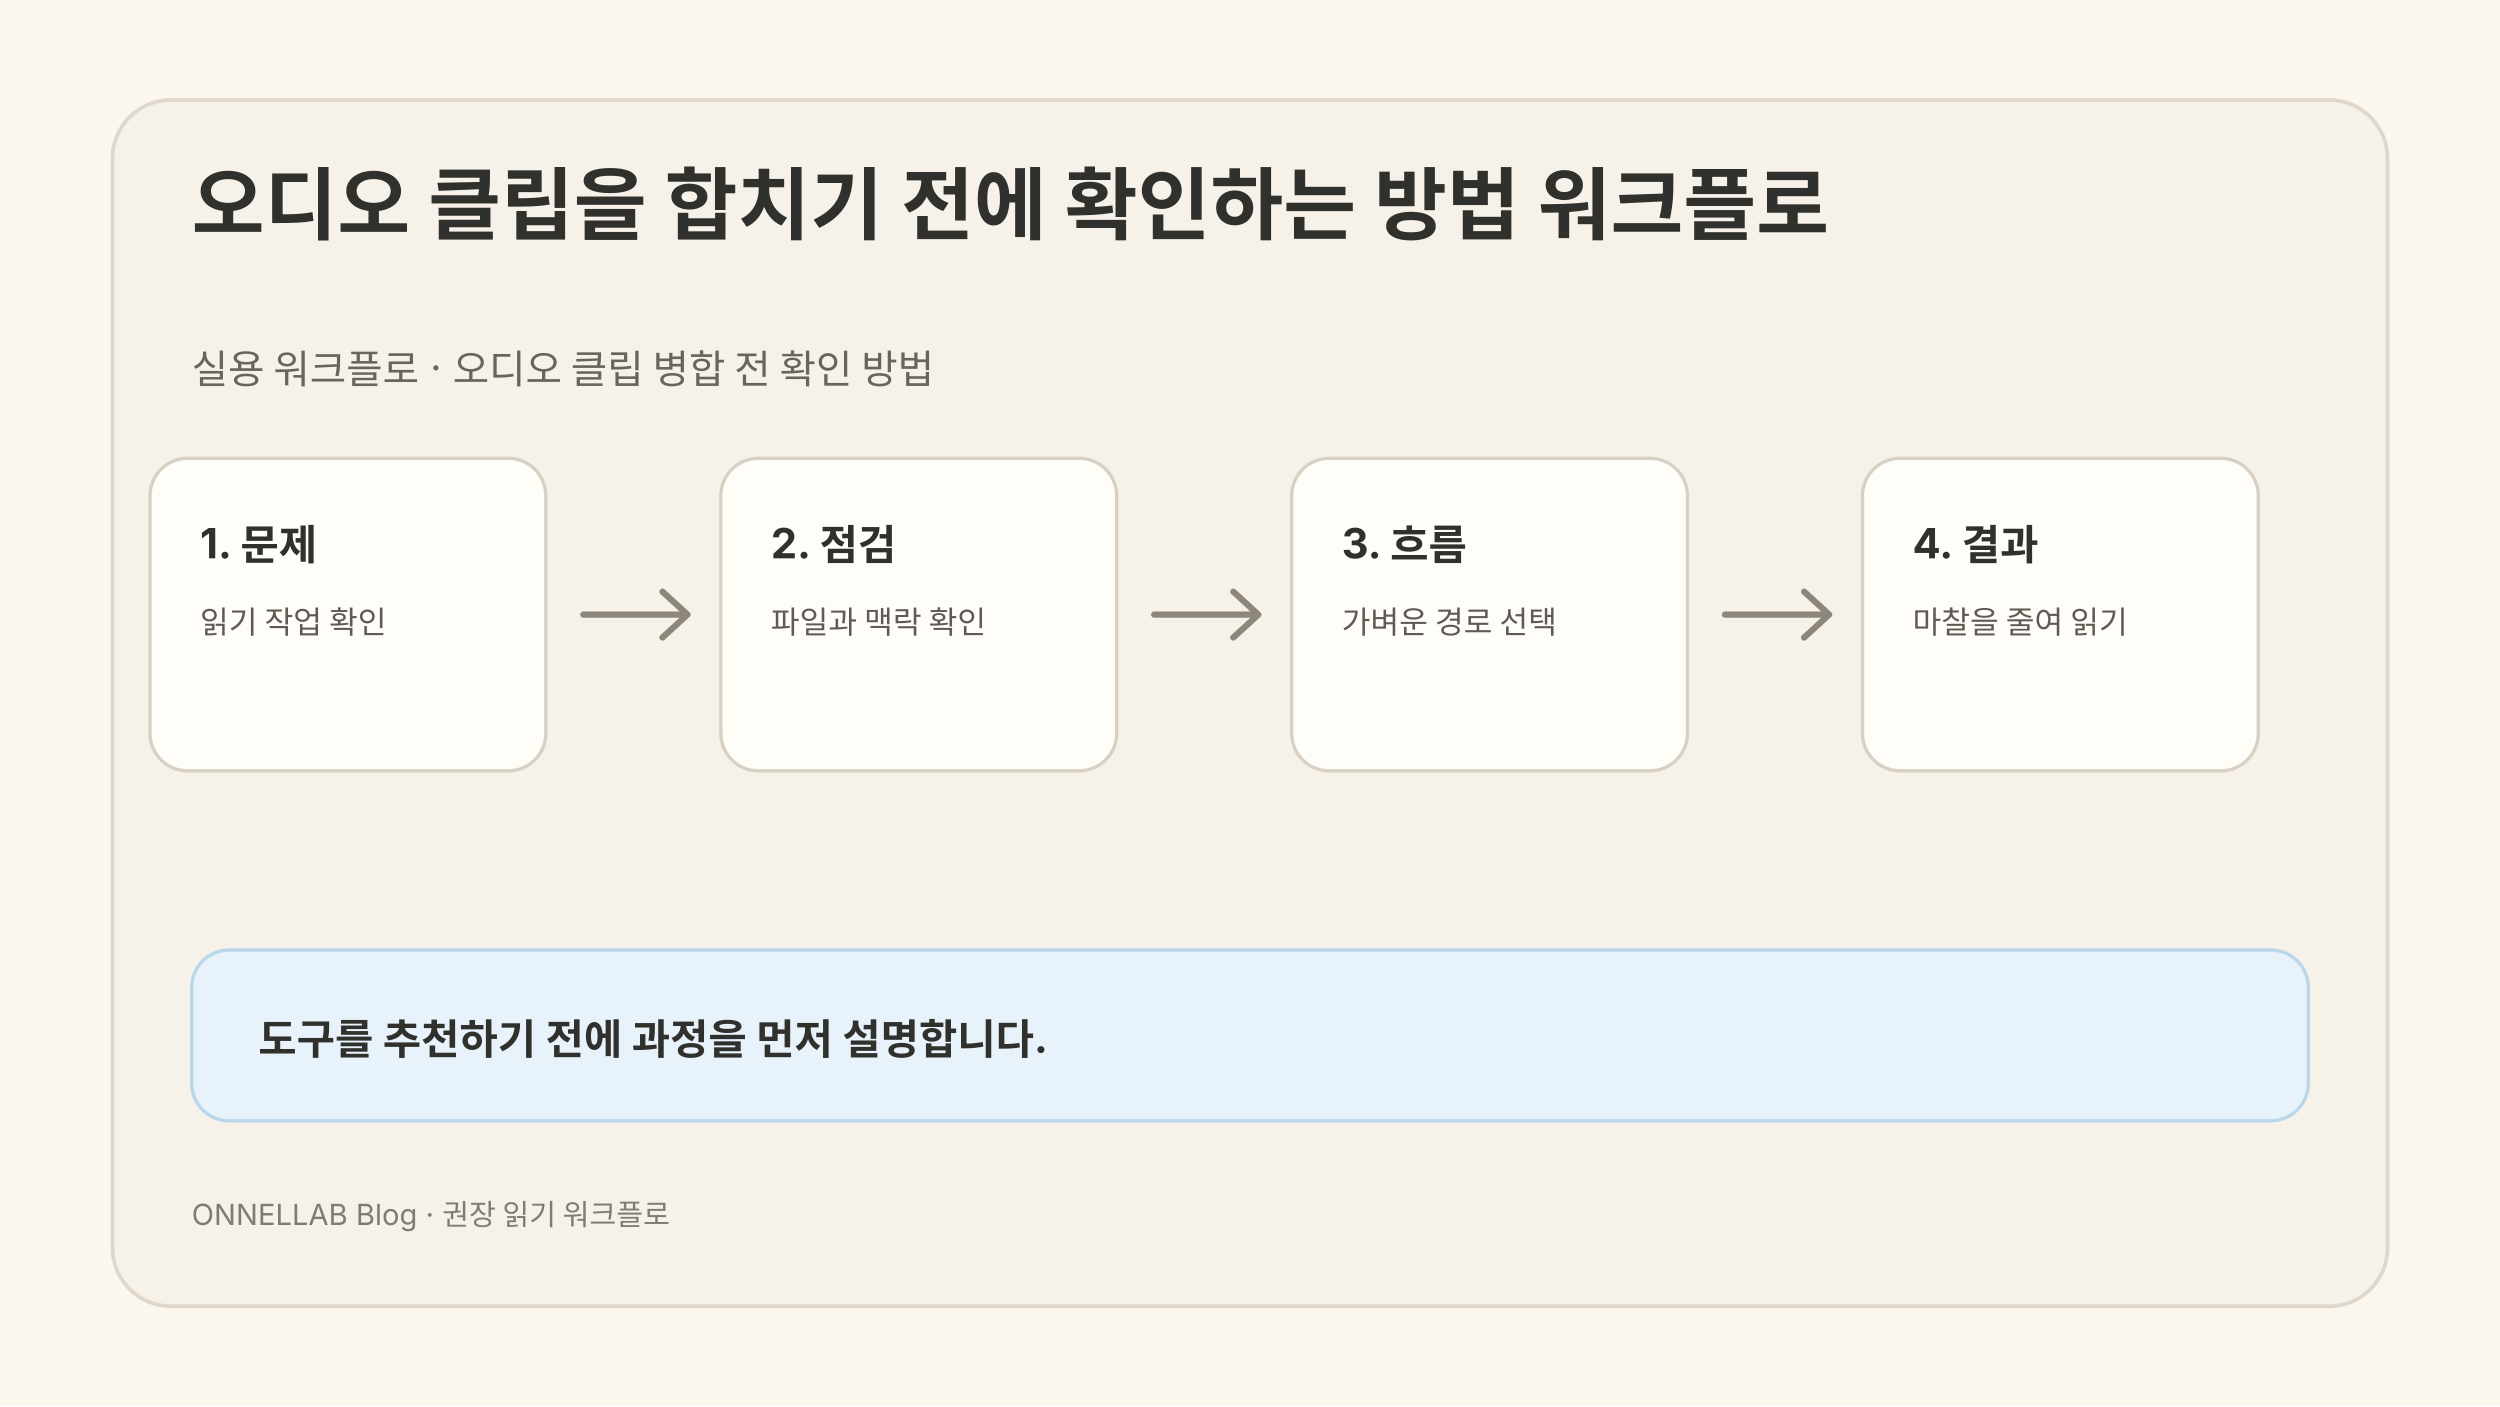
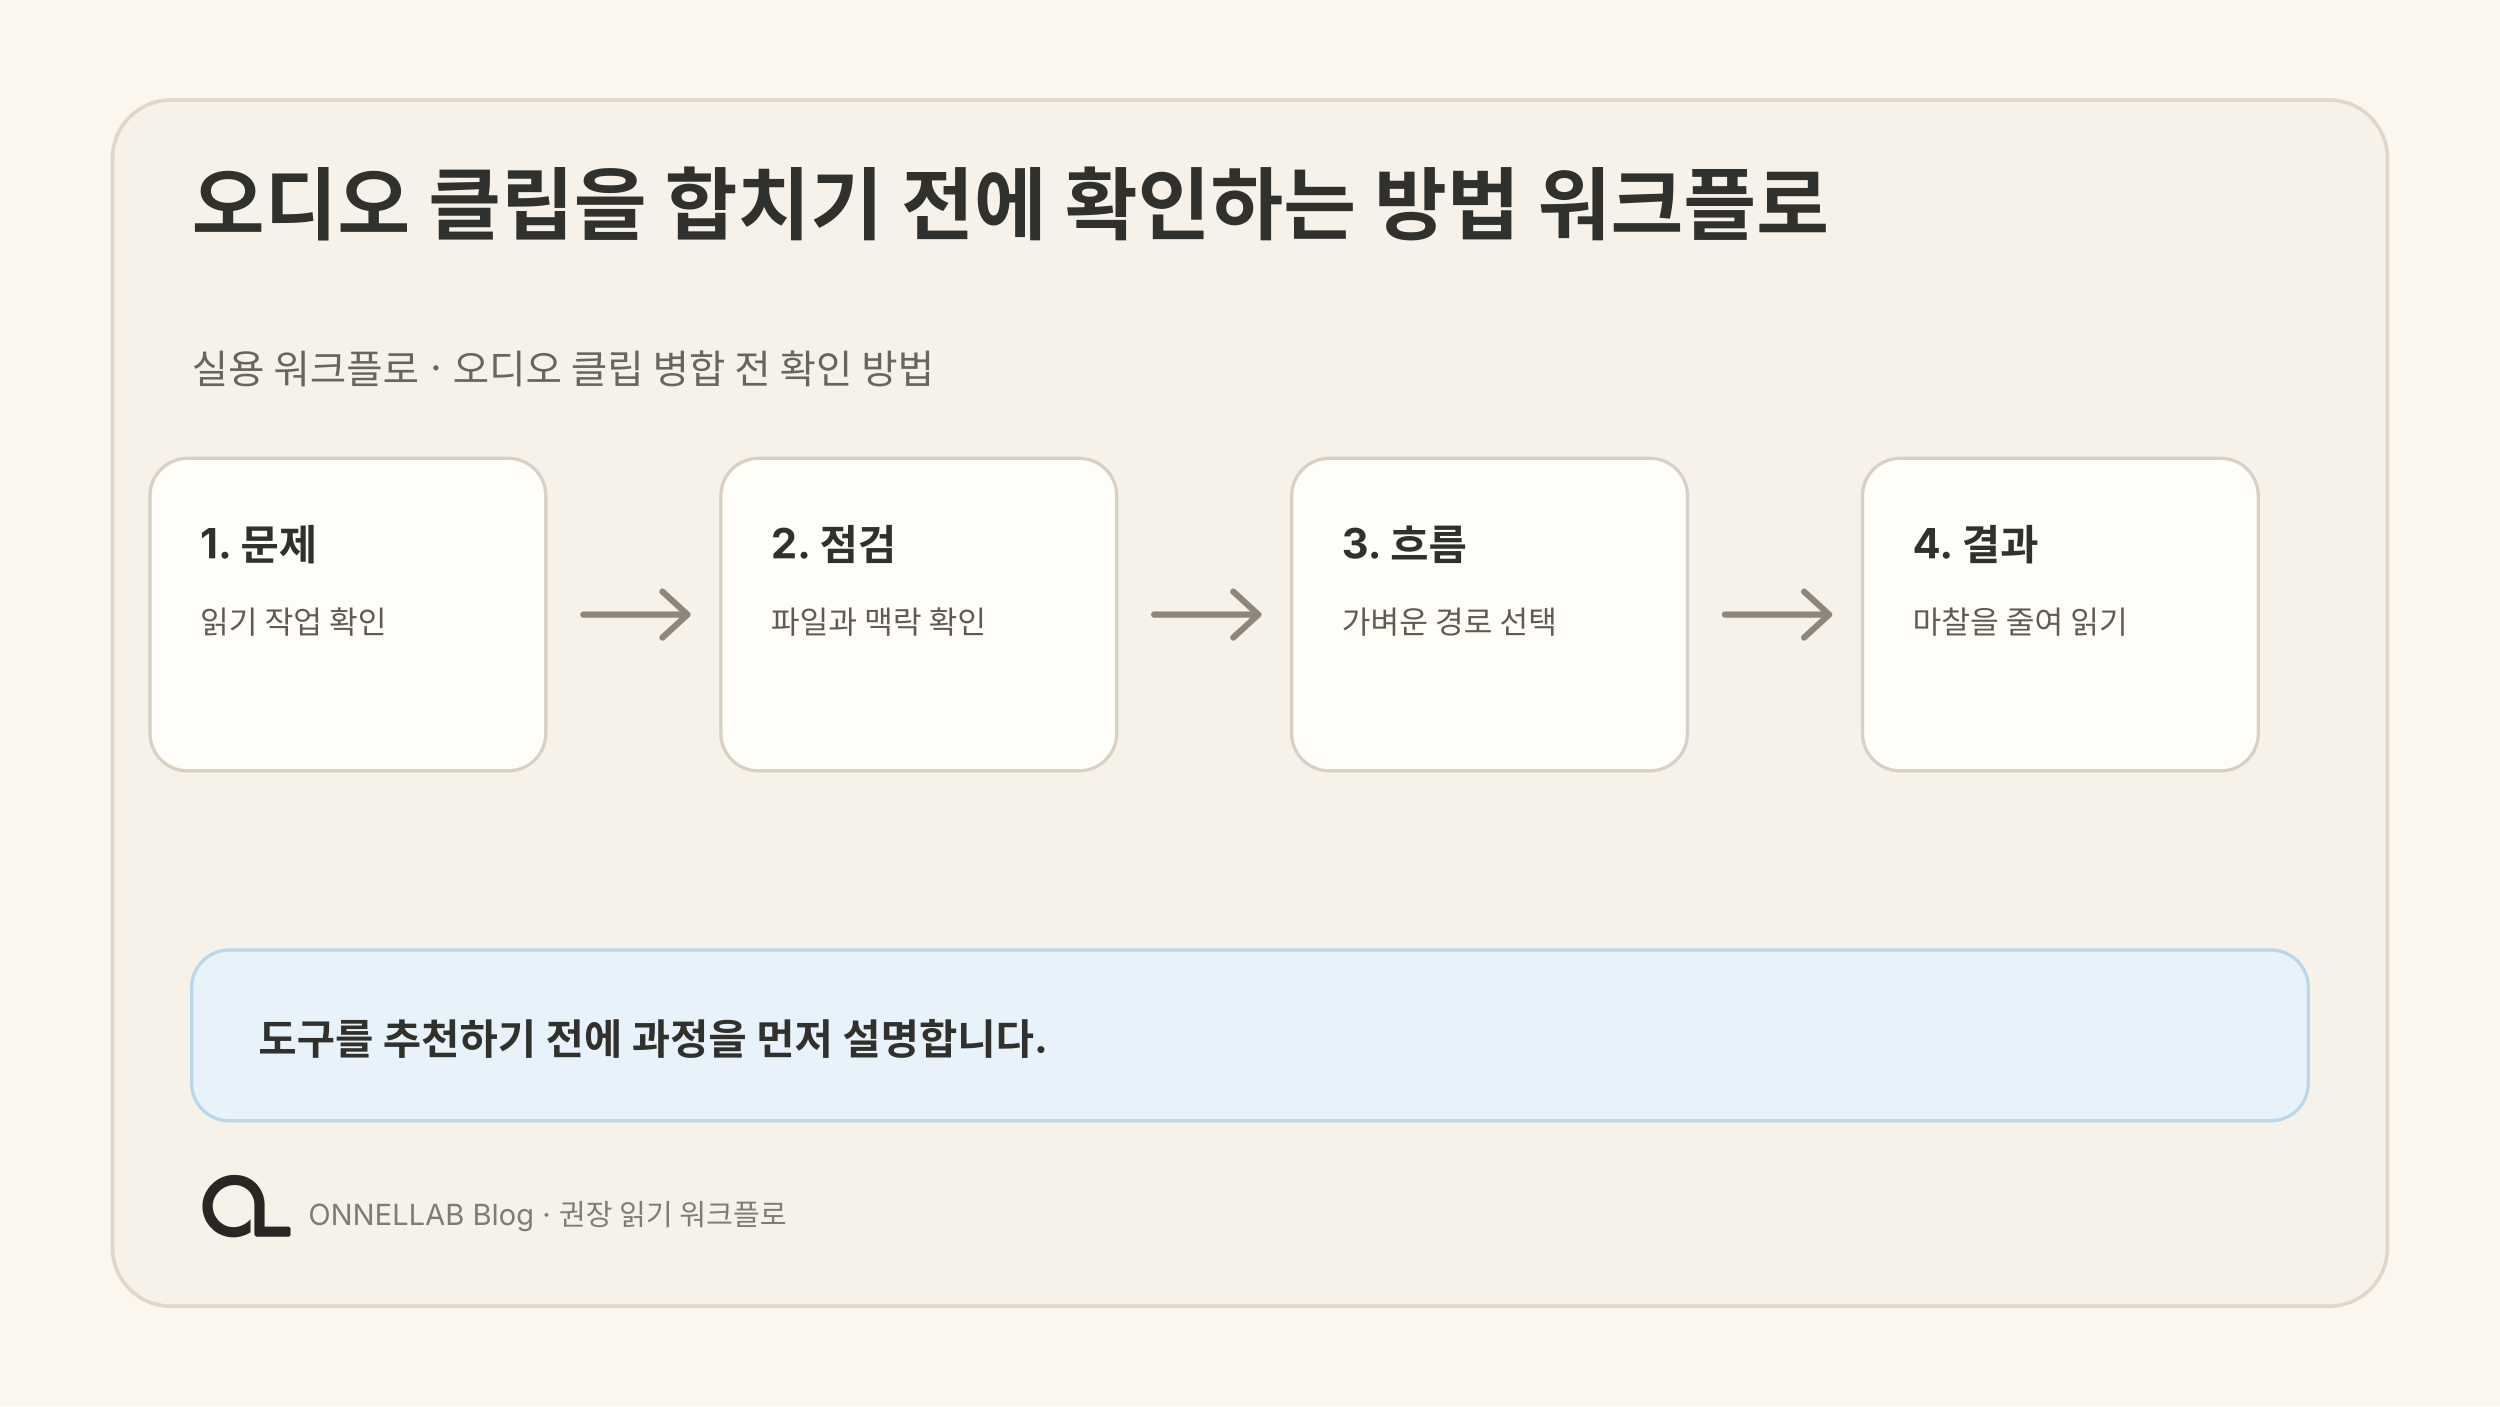
<svg xmlns="http://www.w3.org/2000/svg" width="1200" height="675" viewBox="0 0 1200 675" role="img" aria-labelledby="title desc">
  <rect width="1200" height="675" fill="#fbf7ef" />
  <rect x="54" y="48" width="1092" height="579" rx="28" fill="#f7f2e9" stroke="#ded7ca" stroke-width="1.8" />
  <text fill="#30302c" font-family="Pretendard, SUIT, Noto Sans KR, Apple SD Gothic Neo, Inter, system-ui, sans-serif" font-size="38" font-weight="680">
    <tspan x="92" y="112">오디오 클립을 합치기 전에 확인하는 방법 워크플로</tspan>
  </text>
  <text fill="#69645c" font-family="Pretendard, SUIT, Noto Sans KR, Apple SD Gothic Neo, Inter, system-ui, sans-serif" font-size="19">
    <tspan x="92" y="184">실용 워크플로 · 오디오 클립 병합 전 확인 방법</tspan>
  </text>
  <g transform="translate(72 220)">
    <rect width="190" height="150" rx="18" fill="#fffdf8" stroke="#d8d0c3" stroke-width="1.6" />
    <text x="24" y="48" fill="#30302c" font-family="Pretendard, SUIT, Noto Sans KR, Apple SD Gothic Neo, Inter, system-ui, sans-serif" font-size="20" font-weight="650">1. 문제</text>
    <text fill="#5f5b54" font-family="Pretendard, SUIT, Noto Sans KR, Apple SD Gothic Neo, Inter, system-ui, sans-serif" font-size="15">
      <tspan x="24" y="84">읽기 작업 확인</tspan>
    </text>
  </g>
  <g transform="translate(346 220)">
    <rect width="190" height="150" rx="18" fill="#fffdf8" stroke="#d8d0c3" stroke-width="1.6" />
    <text x="24" y="48" fill="#30302c" font-family="Pretendard, SUIT, Noto Sans KR, Apple SD Gothic Neo, Inter, system-ui, sans-serif" font-size="20" font-weight="650">2. 점검</text>
    <text fill="#5f5b54" font-family="Pretendard, SUIT, Noto Sans KR, Apple SD Gothic Neo, Inter, system-ui, sans-serif" font-size="15">
      <tspan x="24" y="84">파일과 맥락 확인</tspan>
    </text>
  </g>
  <g transform="translate(620 220)">
    <rect width="190" height="150" rx="18" fill="#fffdf8" stroke="#d8d0c3" stroke-width="1.6" />
    <text x="24" y="48" fill="#30302c" font-family="Pretendard, SUIT, Noto Sans KR, Apple SD Gothic Neo, Inter, system-ui, sans-serif" font-size="20" font-weight="650">3. 흐름</text>
    <text fill="#5f5b54" font-family="Pretendard, SUIT, Noto Sans KR, Apple SD Gothic Neo, Inter, system-ui, sans-serif" font-size="15">
      <tspan x="24" y="84">가벼운 경로 선택</tspan>
    </text>
  </g>
  <g transform="translate(894 220)">
    <rect width="190" height="150" rx="18" fill="#fffdf8" stroke="#d8d0c3" stroke-width="1.6" />
    <text x="24" y="48" fill="#30302c" font-family="Pretendard, SUIT, Noto Sans KR, Apple SD Gothic Neo, Inter, system-ui, sans-serif" font-size="20" font-weight="650">4. 결과</text>
    <text fill="#5f5b54" font-family="Pretendard, SUIT, Noto Sans KR, Apple SD Gothic Neo, Inter, system-ui, sans-serif" font-size="15">
      <tspan x="24" y="84">마찰을 줄여 읽기</tspan>
    </text>
  </g>
  <path d="M280 295H328m-10-11 12 11-12 11" fill="none" stroke="#8c867b" stroke-width="3" stroke-linecap="round" stroke-linejoin="round" />
  <path d="M554 295H602m-10-11 12 11-12 11" fill="none" stroke="#8c867b" stroke-width="3" stroke-linecap="round" stroke-linejoin="round" />
  <path d="M828 295H876m-10-11 12 11-12 11" fill="none" stroke="#8c867b" stroke-width="3" stroke-linecap="round" stroke-linejoin="round" />
  <rect x="92" y="456" width="1016" height="82" rx="18" fill="#e7f2fb" stroke="#b9d7ea" stroke-width="1.6" />
  <text x="124" y="506" fill="#30302c" font-family="Pretendard, SUIT, Noto Sans KR, Apple SD Gothic Neo, Inter, system-ui, sans-serif" font-size="20" font-weight="650">도구를 추천하기 전에 과정을 먼저 설명합니다.</text>
-   <text x="92" y="588" fill="#817c73" font-family="Pretendard, SUIT, Noto Sans KR, Apple SD Gothic Neo, Inter, system-ui, sans-serif" font-size="14">ONNELLAB Blog · 권장 읽기 워크플로</text>
+   <svg x="85" y="548" width="64" height="64" viewBox="0 0 1254 1254">
+     <path fill="#282723" d="M 271 475 L 259 501 L 250 527 L 243 556 L 239 584 L 238 611 L 239 612 L 240 642 L 244 667 L 251 694 L 260 719 L 272 745 L 281 761 L 306 796 L 343 833 L 364 849 L 388 864 L 427 882 L 468 894 L 500 899 L 541 900 L 542 899 L 556 899 L 583 895 L 622 885 L 653 873 L 677 861 L 691 852 L 691 729 L 668 751 L 649 766 L 628 779 L 599 792 L 575 799 L 552 803 L 520 804 L 519 803 L 509 803 L 496 801 L 475 796 L 456 789 L 431 776 L 403 755 L 386 738 L 366 711 L 354 689 L 344 663 L 338 639 L 336 625 L 336 612 L 335 611 L 336 587 L 339 569 L 343 553 L 351 531 L 363 508 L 380 484 L 400 463 L 413 452 L 430 440 L 456 426 L 480 417 L 505 411 L 519 409 L 531 409 L 532 408 L 549 408 L 550 409 L 561 409 L 575 411 L 596 416 L 620 425 L 648 441 L 669 458 L 688 479 L 701 498 L 715 527 L 722 549 L 727 582 L 727 872 L 730 880 L 738 889 L 746 893 L 751 894 L 1048 894 L 1058 890 L 1065 882 L 1067 877 L 1067 817 L 1062 807 L 1054 801 L 1047 799 L 824 799 L 823 798 L 823 574 L 822 573 L 820 547 L 812 513 L 803 487 L 790 459 L 779 440 L 759 412 L 744 395 L 727 379 L 708 364 L 683 348 L 652 333 L 626 324 L 591 316 L 568 314 L 567 313 L 552 313 L 551 312 L 550 313 L 549 312 L 514 313 L 513 314 L 504 314 L 484 317 L 454 324 L 423 335 L 394 349 L 364 368 L 346 382 L 307 421 L 293 439 Z" />
+   </svg>
+   <text x="148" y="588" fill="#817c73" font-family="Pretendard, SUIT, Noto Sans KR, Apple SD Gothic Neo, Inter, system-ui, sans-serif" font-size="14">ONNELLAB Blog · 권장 읽기 워크플로</text>
</svg>
